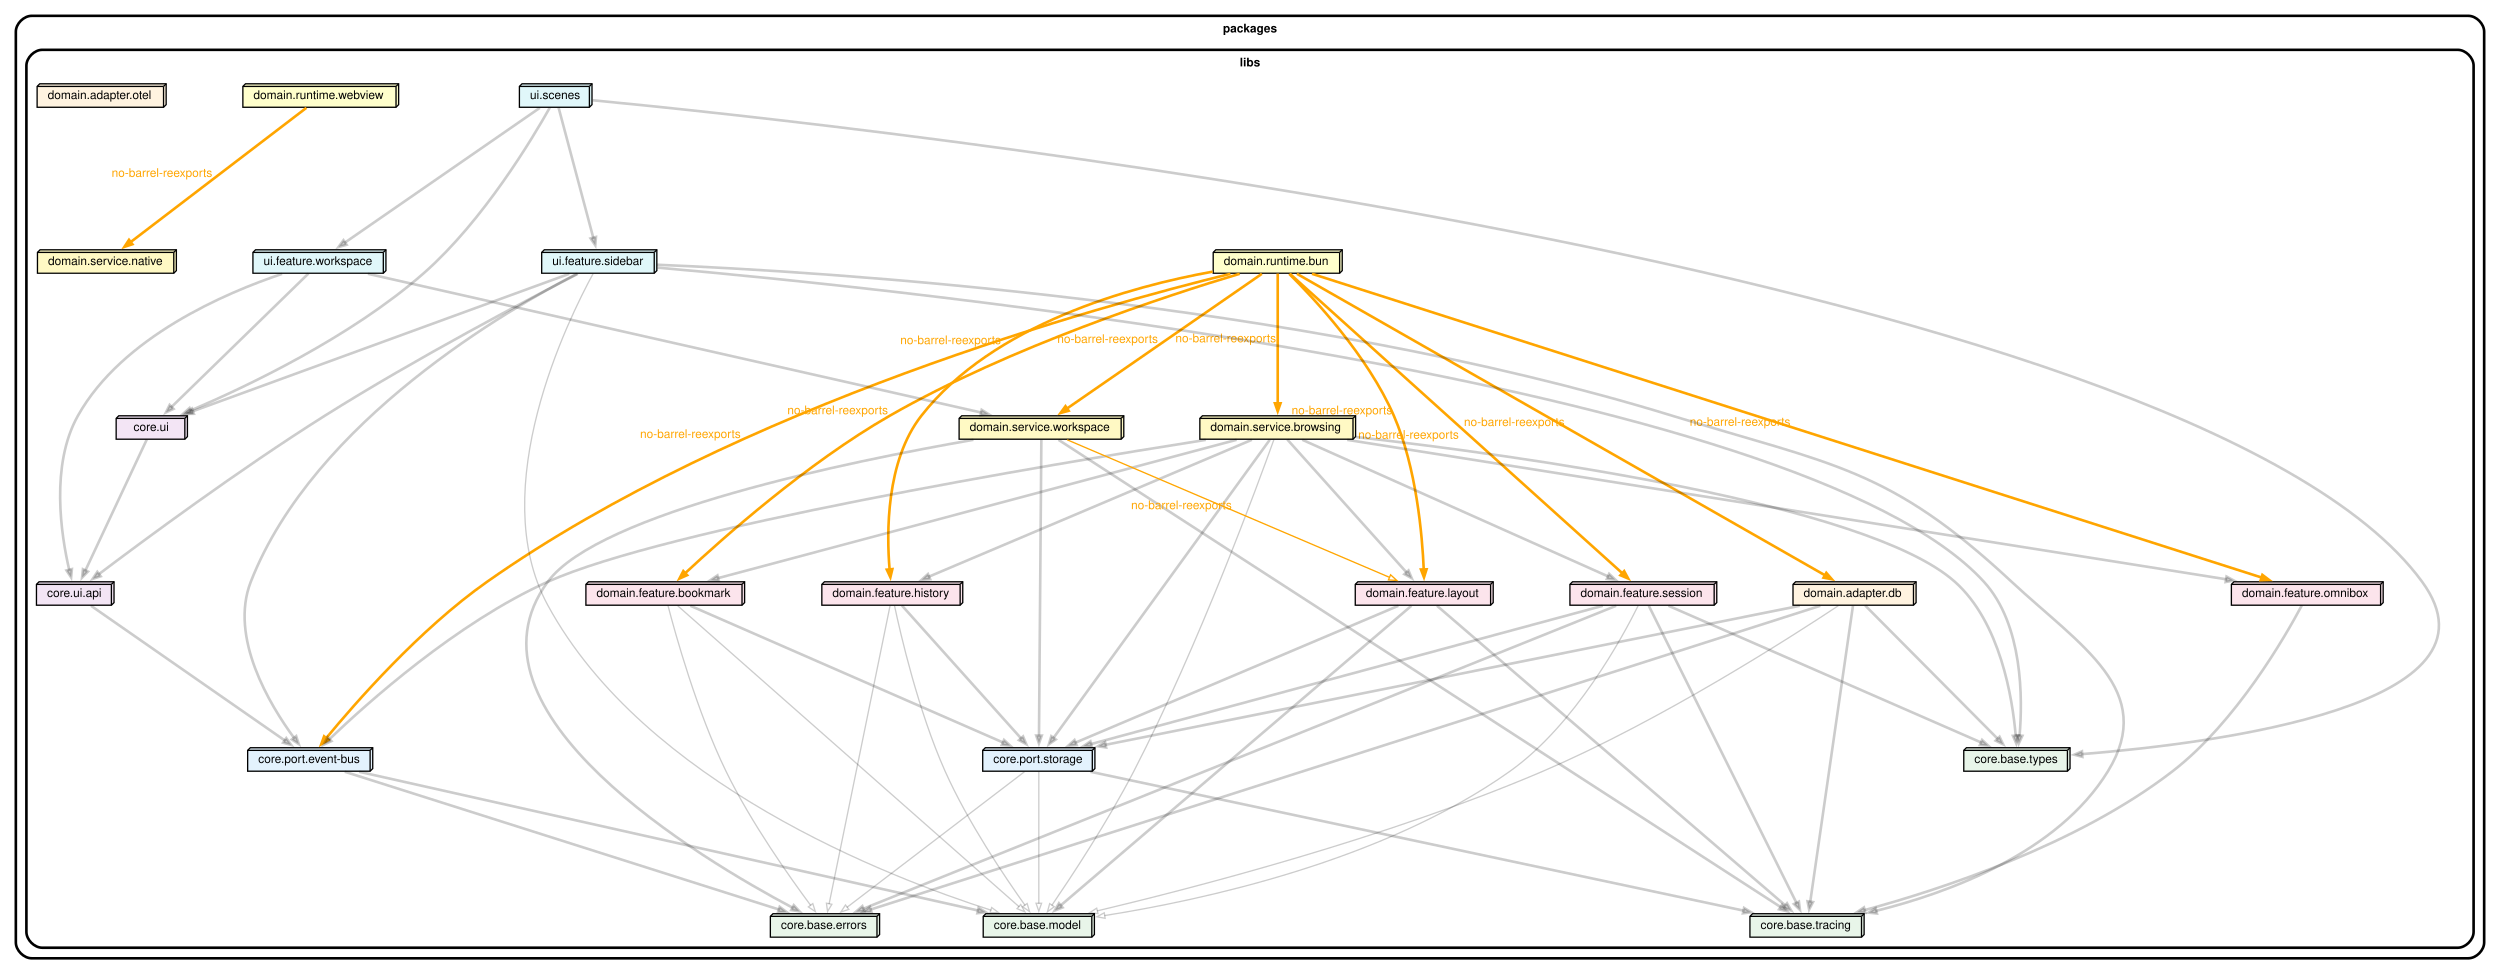
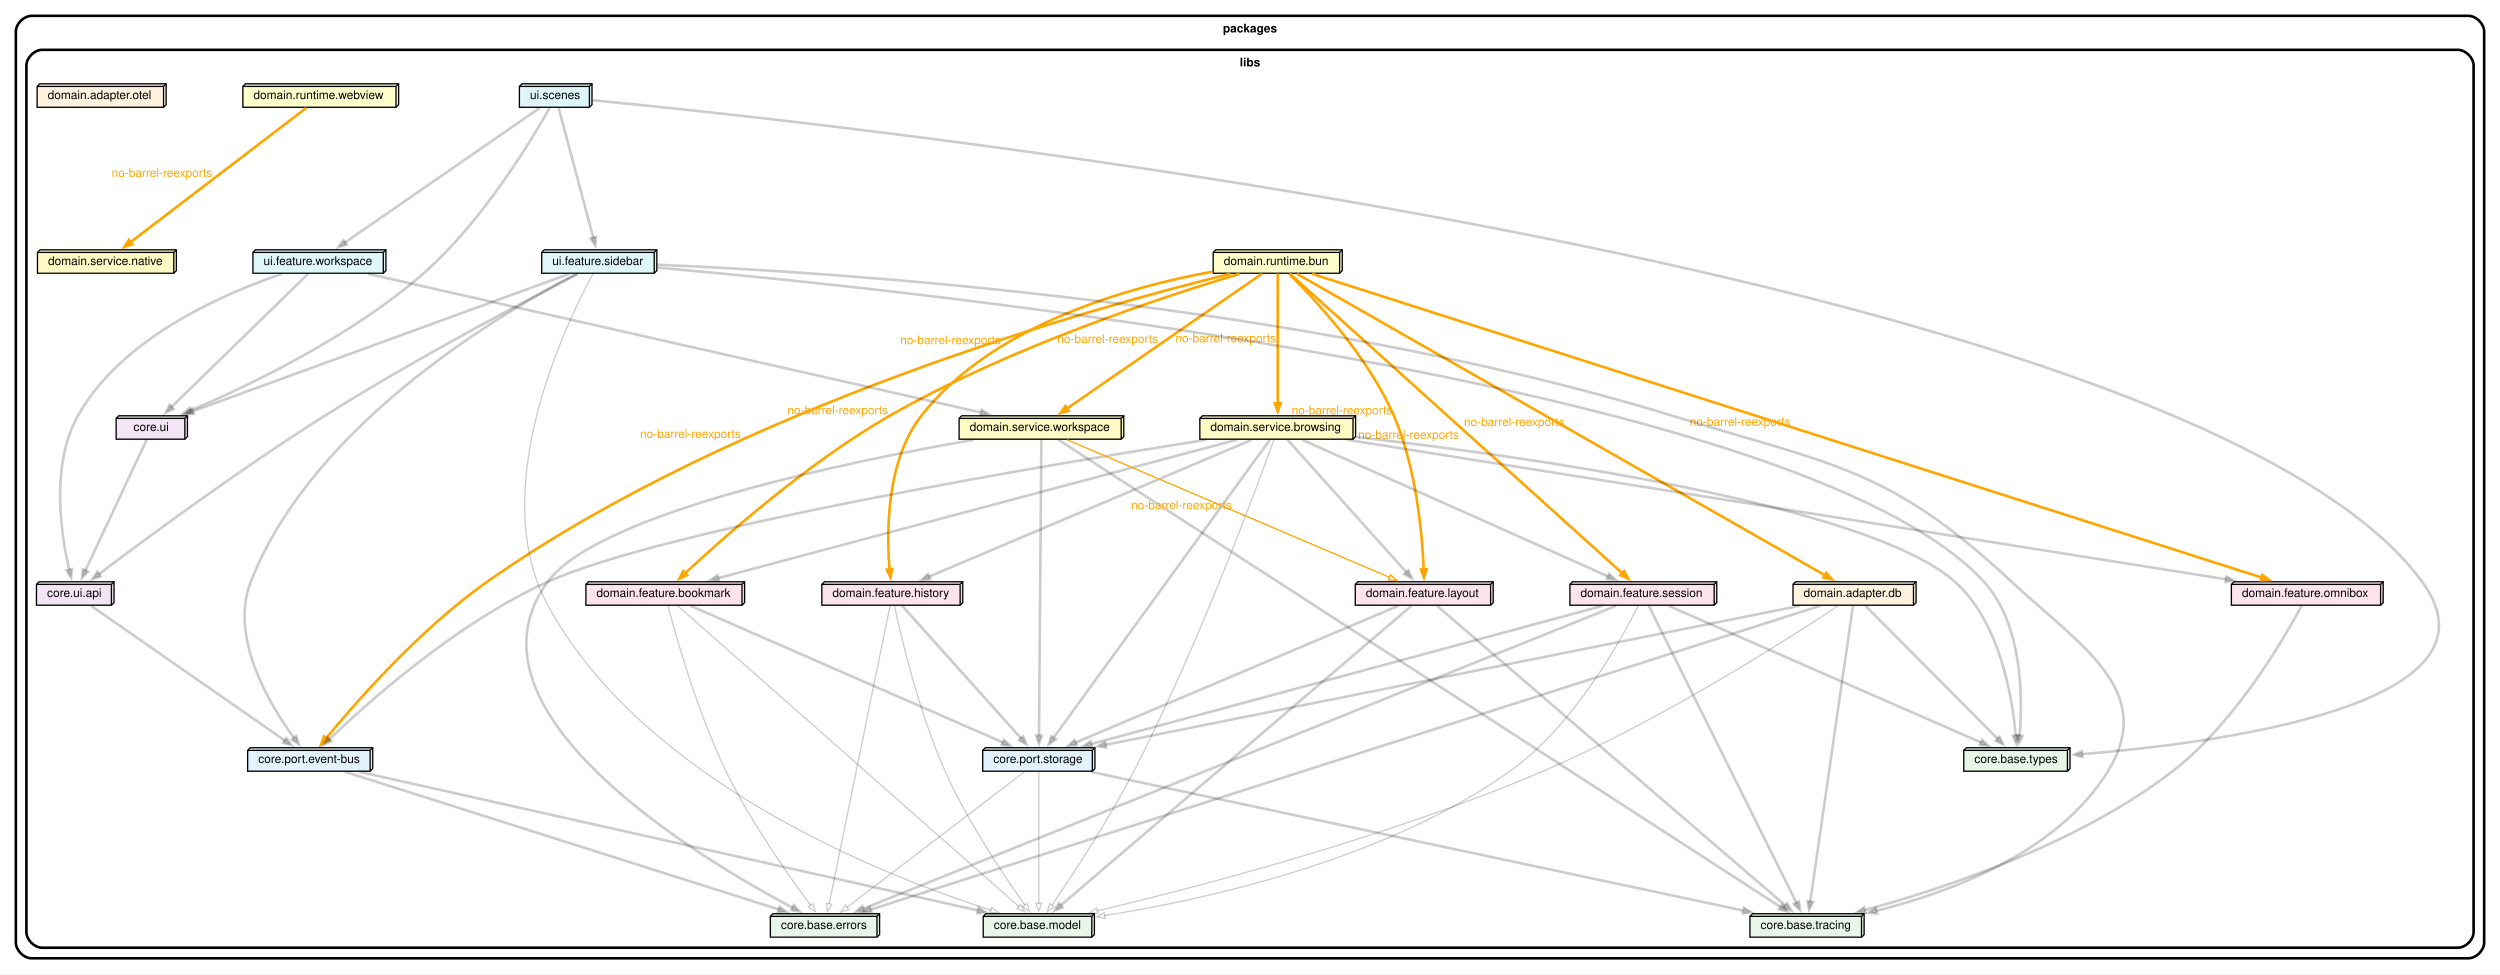
- <svg xmlns="http://www.w3.org/2000/svg" xmlns:xlink="http://www.w3.org/1999/xlink" width="1440pt" height="561pt" viewBox="0.00 0.00 1440.00 561.00">
-   <g id="graph0" class="graph" transform="scale(0.760296 0.760296) rotate(0) translate(4 734)">
+ <svg xmlns="http://www.w3.org/2000/svg" xmlns:xlink="http://www.w3.org/1999/xlink" width="1894pt" height="738pt" viewBox="0.00 0.00 1894.00 738.00">
+   <g id="graph0" class="graph" transform="scale(1 1) rotate(0) translate(4 734)">
    <polygon fill="white" stroke="none" points="-4,4 -4,-734 1890,-734 1890,4 -4,4" />
    <g id="clust1" class="cluster">
      <path fill="#ffffff" stroke="black" stroke-width="2" d="M20,-8C20,-8 1866,-8 1866,-8 1872,-8 1878,-14 1878,-20 1878,-20 1878,-710 1878,-710 1878,-716 1872,-722 1866,-722 1866,-722 20,-722 20,-722 14,-722 8,-716 8,-710 8,-710 8,-20 8,-20 8,-14 14,-8 20,-8" />
      <text xml:space="preserve" text-anchor="middle" x="943" y="-709.45" font-family="Helvetica,sans-Serif" font-weight="bold" font-size="9.00">packages</text>
    </g>
    <g id="clust2" class="cluster">
      <path fill="#ffffff" stroke="black" stroke-width="2" d="M28,-16C28,-16 1858,-16 1858,-16 1864,-16 1870,-22 1870,-28 1870,-28 1870,-684.25 1870,-684.25 1870,-690.25 1864,-696.25 1858,-696.25 1858,-696.25 28,-696.25 28,-696.25 22,-696.25 16,-690.25 16,-684.25 16,-684.25 16,-28 16,-28 16,-22 22,-16 28,-16" />
      <text xml:space="preserve" text-anchor="middle" x="943" y="-683.7" font-family="Helvetica,sans-Serif" font-weight="bold" font-size="9.00">libs</text>
    </g>
    <g id="node1" class="node">
      <g id="a_node1">
        <a xlink:href="packages/libs/core.base.errors" xlink:title="core.base.errors">
          <polygon fill="#e8f5e9" stroke="black" points="662.38,-41.75 581.6,-41.75 579.62,-39.78 579.62,-24 660.4,-24 662.38,-25.97 662.38,-41.75" />
          <polyline fill="none" stroke="black" points="660.4,-39.78 579.62,-39.78" />
          <polyline fill="none" stroke="black" points="660.4,-39.78 660.4,-24" />
          <polyline fill="none" stroke="black" points="660.4,-39.78 662.38,-41.75" />
          <text xml:space="preserve" text-anchor="start" x="587.62" y="-30.25" font-family="Helvetica,sans-Serif" font-size="9.00">core.base.errors</text>
        </a>
      </g>
    </g>
    <g id="node2" class="node">
      <g id="a_node2">
        <a xlink:href="packages/libs/core.base.model" xlink:title="core.base.model">
          <polygon fill="#e8f5e9" stroke="black" points="825.12,-41.75 742.85,-41.75 740.88,-39.78 740.88,-24 823.15,-24 825.12,-25.97 825.12,-41.75" />
          <polyline fill="none" stroke="black" points="823.15,-39.78 740.88,-39.78" />
          <polyline fill="none" stroke="black" points="823.15,-39.78 823.15,-24" />
          <polyline fill="none" stroke="black" points="823.15,-39.78 825.12,-41.75" />
          <text xml:space="preserve" text-anchor="start" x="748.88" y="-30.25" font-family="Helvetica,sans-Serif" font-size="9.00">core.base.model</text>
        </a>
      </g>
    </g>
    <g id="node3" class="node">
      <g id="a_node3">
        <a xlink:href="packages/libs/core.base.tracing" xlink:title="core.base.tracing">
          <polygon fill="#e8f5e9" stroke="black" points="1408.25,-41.75 1323.72,-41.75 1321.75,-39.78 1321.75,-24 1406.28,-24 1408.25,-25.97 1408.25,-41.75" />
          <polyline fill="none" stroke="black" points="1406.28,-39.78 1321.75,-39.78" />
          <polyline fill="none" stroke="black" points="1406.28,-39.78 1406.28,-24" />
          <polyline fill="none" stroke="black" points="1406.28,-39.78 1408.25,-41.75" />
          <text xml:space="preserve" text-anchor="start" x="1329.75" y="-30.25" font-family="Helvetica,sans-Serif" font-size="9.00">core.base.tracing</text>
        </a>
      </g>
    </g>
    <g id="node4" class="node">
      <g id="a_node4">
        <a xlink:href="packages/libs/core.base.types" xlink:title="core.base.types">
          <polygon fill="#e8f5e9" stroke="black" points="1564.25,-167.5 1485.72,-167.5 1483.75,-165.53 1483.75,-149.75 1562.28,-149.75 1564.25,-151.72 1564.25,-167.5" />
          <polyline fill="none" stroke="black" points="1562.28,-165.53 1483.75,-165.53" />
          <polyline fill="none" stroke="black" points="1562.28,-165.53 1562.28,-149.75" />
          <polyline fill="none" stroke="black" points="1562.28,-165.53 1564.25,-167.5" />
          <text xml:space="preserve" text-anchor="start" x="1491.75" y="-156" font-family="Helvetica,sans-Serif" font-size="9.00">core.base.types</text>
        </a>
      </g>
    </g>
    <g id="node5" class="node">
      <g id="a_node5">
        <a xlink:href="packages/libs/core.port.event-bus" xlink:title="core.port.event-bus">
          <polygon fill="#e3f2fd" stroke="black" points="278.38,-167.5 185.6,-167.5 183.62,-165.53 183.62,-149.75 276.4,-149.75 278.38,-151.72 278.38,-167.5" />
          <polyline fill="none" stroke="black" points="276.4,-165.53 183.62,-165.53" />
          <polyline fill="none" stroke="black" points="276.4,-165.53 276.4,-149.75" />
          <polyline fill="none" stroke="black" points="276.4,-165.53 278.38,-167.5" />
          <text xml:space="preserve" text-anchor="start" x="191.62" y="-156" font-family="Helvetica,sans-Serif" font-size="9.00">core.port.event-bus</text>
        </a>
      </g>
    </g>
    <g id="edge2" class="edge">
      <path fill="none" stroke="#000000" stroke-width="2" stroke-opacity="0.2" d="M257.19,-149.31C325.52,-127.63 509.21,-69.35 586.24,-44.9" />
      <polygon fill="#000000" fill-opacity="0.2" stroke="#000000" stroke-width="2" stroke-opacity="0.2" points="586.69,-46.96 591.78,-43.15 585.42,-42.96 586.69,-46.96" />
    </g>
    <g id="edge1" class="edge">
      <path fill="none" stroke="#000000" stroke-width="2" stroke-opacity="0.2" d="M268.08,-149.31C365.77,-127.41 630.06,-68.16 737.08,-44.17" />
      <polygon fill="#000000" fill-opacity="0.2" stroke="#000000" stroke-width="2" stroke-opacity="0.2" points="737.37,-46.26 742.77,-42.89 736.46,-42.16 737.37,-46.26" />
    </g>
    <g id="node6" class="node">
      <g id="a_node6">
        <a xlink:href="packages/libs/core.port.storage" xlink:title="core.port.storage">
          <polygon fill="#e3f2fd" stroke="black" points="825.5,-167.5 742.47,-167.5 740.5,-165.53 740.5,-149.75 823.53,-149.75 825.5,-151.72 825.5,-167.5" />
          <polyline fill="none" stroke="black" points="823.53,-165.53 740.5,-165.53" />
          <polyline fill="none" stroke="black" points="823.53,-165.53 823.53,-149.75" />
          <polyline fill="none" stroke="black" points="823.53,-165.53 825.5,-167.5" />
          <text xml:space="preserve" text-anchor="start" x="748.5" y="-156" font-family="Helvetica,sans-Serif" font-size="9.00">core.port.storage</text>
        </a>
      </g>
    </g>
    <g id="edge4" class="edge">
      <path fill="none" stroke="#000000" stroke-opacity="0.2" d="M772.12,-149.31C744.34,-128.09 670.64,-71.8 637.52,-46.5" />
      <polygon fill="none" stroke="#000000" stroke-opacity="0.2" points="639.08,-45.04 633.04,-43.07 636.53,-48.38 639.08,-45.04" />
    </g>
    <g id="edge5" class="edge">
      <path fill="none" stroke="#000000" stroke-opacity="0.2" d="M783,-149.51C783,-129.23 783,-76.12 783,-49.52" />
      <polygon fill="none" stroke="#000000" stroke-opacity="0.2" points="785.1,-49.7 783,-43.7 780.9,-49.7 785.1,-49.7" />
    </g>
    <g id="edge3" class="edge">
      <path fill="none" stroke="#000000" stroke-width="2" stroke-opacity="0.2" d="M822.09,-149.31C925.2,-127.39 1204.31,-68.04 1316.92,-44.1" />
      <polygon fill="#000000" fill-opacity="0.2" stroke="#000000" stroke-width="2" stroke-opacity="0.2" points="1317.3,-46.16 1322.74,-42.86 1316.43,-42.06 1317.3,-46.16" />
    </g>
    <g id="node7" class="node">
      <g id="a_node7">
        <a xlink:href="packages/libs/core.ui" xlink:title="core.ui">
          <polygon fill="#f3e5f5" stroke="black" points="138,-419 85.97,-419 84,-417.03 84,-401.25 136.03,-401.25 138,-403.22 138,-419" />
          <polyline fill="none" stroke="black" points="136.03,-417.03 84,-417.03" />
          <polyline fill="none" stroke="black" points="136.03,-417.03 136.03,-401.25" />
          <polyline fill="none" stroke="black" points="136.03,-417.03 138,-419" />
          <text xml:space="preserve" text-anchor="start" x="97.12" y="-407.5" font-family="Helvetica,sans-Serif" font-size="9.00">core.ui</text>
        </a>
      </g>
    </g>
    <g id="node8" class="node">
      <g id="a_node8">
        <a xlink:href="packages/libs/core.ui.api" xlink:title="core.ui.api">
          <polygon fill="#f3e5f5" stroke="black" points="82.38,-293.25 25.6,-293.25 23.62,-291.28 23.62,-275.5 80.4,-275.5 82.38,-277.47 82.38,-293.25" />
          <polyline fill="none" stroke="black" points="80.4,-291.28 23.62,-291.28" />
          <polyline fill="none" stroke="black" points="80.4,-291.28 80.4,-275.5" />
          <polyline fill="none" stroke="black" points="80.4,-291.28 82.38,-293.25" />
          <text xml:space="preserve" text-anchor="start" x="31.62" y="-281.75" font-family="Helvetica,sans-Serif" font-size="9.00">core.ui.api</text>
        </a>
      </g>
    </g>
    <g id="edge6" class="edge">
      <path fill="none" stroke="#000000" stroke-width="2" stroke-opacity="0.2" d="M107.19,-401.01C97.78,-380.91 73.23,-328.54 60.66,-301.72" />
      <polygon fill="#000000" fill-opacity="0.2" stroke="#000000" stroke-width="2" stroke-opacity="0.2" points="62.63,-300.97 58.18,-296.43 58.83,-302.75 62.63,-300.97" />
    </g>
    <g id="edge7" class="edge">
      <path fill="none" stroke="#000000" stroke-width="2" stroke-opacity="0.2" d="M64.96,-275.06C95.23,-254.02 175.12,-198.48 211.93,-172.88" />
      <polygon fill="#000000" fill-opacity="0.2" stroke="#000000" stroke-width="2" stroke-opacity="0.2" points="212.88,-174.78 216.61,-169.63 210.49,-171.33 212.88,-174.78" />
    </g>
    <g id="node9" class="node">
      <g id="a_node9">
        <a xlink:href="packages/libs/domain.adapter.db" xlink:title="domain.adapter.db">
          <polygon fill="#fff3e0" stroke="black" points="1447.62,-293.25 1356.35,-293.25 1354.38,-291.28 1354.38,-275.5 1445.65,-275.5 1447.62,-277.47 1447.62,-293.25" />
          <polyline fill="none" stroke="black" points="1445.65,-291.28 1354.38,-291.28" />
          <polyline fill="none" stroke="black" points="1445.65,-291.28 1445.65,-275.5" />
          <polyline fill="none" stroke="black" points="1445.65,-291.28 1447.62,-293.25" />
          <text xml:space="preserve" text-anchor="start" x="1362.38" y="-281.75" font-family="Helvetica,sans-Serif" font-size="9.00">domain.adapter.db</text>
        </a>
      </g>
    </g>
    <g id="edge9" class="edge">
      <path fill="none" stroke="#000000" stroke-width="2" stroke-opacity="0.2" d="M1375.05,-275.07C1259.03,-237.96 787.78,-87.22 655.61,-44.95" />
      <polygon fill="#000000" fill-opacity="0.2" stroke="#000000" stroke-width="2" stroke-opacity="0.2" points="656.29,-42.96 649.93,-43.13 655.01,-46.96 656.29,-42.96" />
    </g>
    <g id="edge10" class="edge">
      <path fill="none" stroke="#000000" stroke-opacity="0.2" d="M1388.71,-275.11C1354.55,-252.43 1255.02,-188.33 1165,-149.75 1046.91,-99.14 899.53,-61.07 827.21,-43.91" />
      <polygon fill="none" stroke="#000000" stroke-opacity="0.2" points="827.82,-41.9 821.5,-42.56 826.86,-45.98 827.82,-41.9" />
    </g>
    <g id="edge11" class="edge">
      <path fill="none" stroke="#000000" stroke-width="2" stroke-opacity="0.2" d="M1399.8,-275.07C1394.67,-239.48 1374.45,-99.34 1367.42,-50.65" />
      <polygon fill="#000000" fill-opacity="0.2" stroke="#000000" stroke-width="2" stroke-opacity="0.2" points="1369.53,-50.59 1366.6,-44.95 1365.38,-51.19 1369.53,-50.59" />
    </g>
    <g id="edge12" class="edge">
      <path fill="none" stroke="#000000" stroke-width="2" stroke-opacity="0.2" d="M1409.07,-275.26C1429.48,-254.72 1483.38,-200.49 1509.46,-174.26" />
      <polygon fill="#000000" fill-opacity="0.2" stroke="#000000" stroke-width="2" stroke-opacity="0.2" points="1510.86,-175.82 1513.6,-170.08 1507.89,-172.86 1510.86,-175.82" />
    </g>
    <g id="edge8" class="edge">
      <path fill="none" stroke="#000000" stroke-width="2" stroke-opacity="0.2" d="M1359.49,-275.06C1249.79,-253.1 952.44,-193.55 833.34,-169.7" />
      <polygon fill="#000000" fill-opacity="0.2" stroke="#000000" stroke-width="2" stroke-opacity="0.2" points="834,-167.7 827.7,-168.58 833.17,-171.81 834,-167.7" />
    </g>
    <g id="node10" class="node">
      <g id="a_node10">
        <a xlink:href="packages/libs/domain.adapter.otel" xlink:title="domain.adapter.otel">
          <polygon fill="#fff3e0" stroke="black" points="121.88,-670.5 26.1,-670.5 24.12,-668.53 24.12,-652.75 119.9,-652.75 121.88,-654.72 121.88,-670.5" />
          <polyline fill="none" stroke="black" points="119.9,-668.53 24.12,-668.53" />
          <polyline fill="none" stroke="black" points="119.9,-668.53 119.9,-652.75" />
          <polyline fill="none" stroke="black" points="119.9,-668.53 121.88,-670.5" />
          <text xml:space="preserve" text-anchor="start" x="32.12" y="-659" font-family="Helvetica,sans-Serif" font-size="9.00">domain.adapter.otel</text>
        </a>
      </g>
    </g>
    <g id="node11" class="node">
      <g id="a_node11">
        <a xlink:href="packages/libs/domain.feature.bookmark" xlink:title="domain.feature.bookmark">
          <polygon fill="#fce4ec" stroke="black" points="560.12,-293.25 441.85,-293.25 439.88,-291.28 439.88,-275.5 558.15,-275.5 560.12,-277.47 560.12,-293.25" />
          <polyline fill="none" stroke="black" points="558.15,-291.28 439.88,-291.28" />
          <polyline fill="none" stroke="black" points="558.15,-291.28 558.15,-275.5" />
          <polyline fill="none" stroke="black" points="558.15,-291.28 560.12,-293.25" />
          <text xml:space="preserve" text-anchor="start" x="447.88" y="-281.75" font-family="Helvetica,sans-Serif" font-size="9.00">domain.feature.bookmark</text>
        </a>
      </g>
    </g>
    <g id="edge15" class="edge">
      <path fill="none" stroke="#000000" stroke-opacity="0.2" d="M502.05,-275.27C507.57,-254.03 523.88,-195.19 546,-149.75 564.91,-110.89 594.4,-69.28 610.18,-48.07" />
      <polygon fill="none" stroke="#000000" stroke-opacity="0.2" points="611.77,-49.44 613.7,-43.38 608.41,-46.92 611.77,-49.44" />
    </g>
    <g id="edge13" class="edge">
      <path fill="none" stroke="#000000" stroke-opacity="0.2" d="M509.42,-275.07C550.88,-238.52 717.39,-91.72 768.2,-46.92" />
      <polygon fill="none" stroke="#000000" stroke-opacity="0.2" points="769.3,-48.75 772.41,-43.21 766.52,-45.6 769.3,-48.75" />
    </g>
    <g id="edge14" class="edge">
      <path fill="none" stroke="#000000" stroke-width="2" stroke-opacity="0.2" d="M519.01,-275.06C568.05,-253.62 698.96,-196.37 755.91,-171.47" />
      <polygon fill="#000000" fill-opacity="0.2" stroke="#000000" stroke-width="2" stroke-opacity="0.2" points="756.65,-173.44 761.3,-169.11 754.96,-169.59 756.65,-173.44" />
    </g>
    <g id="node12" class="node">
      <g id="a_node12">
        <a xlink:href="packages/libs/domain.feature.history" xlink:title="domain.feature.history">
          <polygon fill="#fce4ec" stroke="black" points="725.38,-293.25 620.6,-293.25 618.62,-291.28 618.62,-275.5 723.4,-275.5 725.38,-277.47 725.38,-293.25" />
          <polyline fill="none" stroke="black" points="723.4,-291.28 618.62,-291.28" />
          <polyline fill="none" stroke="black" points="723.4,-291.28 723.4,-275.5" />
          <polyline fill="none" stroke="black" points="723.4,-291.28 725.38,-293.25" />
          <text xml:space="preserve" text-anchor="start" x="626.62" y="-281.75" font-family="Helvetica,sans-Serif" font-size="9.00">domain.feature.history</text>
        </a>
      </g>
    </g>
    <g id="edge18" class="edge">
      <path fill="none" stroke="#000000" stroke-opacity="0.2" d="M670.3,-275.07C662.95,-239.1 633.78,-96.41 624.12,-49.16" />
      <polygon fill="none" stroke="#000000" stroke-opacity="0.2" points="626.21,-48.9 622.95,-43.44 622.1,-49.74 626.21,-48.9" />
    </g>
    <g id="edge16" class="edge">
      <path fill="none" stroke="#000000" stroke-opacity="0.2" d="M673.65,-275.29C678.15,-254.07 691.65,-195.29 712,-149.75 729.36,-110.9 757.5,-69.28 772.61,-48.08" />
      <polygon fill="none" stroke="#000000" stroke-opacity="0.2" points="774.17,-49.5 775.97,-43.4 770.76,-47.05 774.17,-49.5" />
    </g>
    <g id="edge17" class="edge">
      <path fill="none" stroke="#000000" stroke-width="2" stroke-opacity="0.2" d="M679.28,-275.26C697.62,-254.81 745.93,-200.95 769.57,-174.59" />
      <polygon fill="#000000" fill-opacity="0.2" stroke="#000000" stroke-width="2" stroke-opacity="0.2" points="771.08,-176.06 773.52,-170.19 767.95,-173.25 771.08,-176.06" />
    </g>
    <g id="node13" class="node">
      <g id="a_node13">
        <a xlink:href="packages/libs/domain.feature.layout" xlink:title="domain.feature.layout">
          <polygon fill="#fce4ec" stroke="black" points="1127.25,-293.25 1024.72,-293.25 1022.75,-291.28 1022.75,-275.5 1125.28,-275.5 1127.25,-277.47 1127.25,-293.25" />
          <polyline fill="none" stroke="black" points="1125.28,-291.28 1022.75,-291.28" />
          <polyline fill="none" stroke="black" points="1125.28,-291.28 1125.28,-275.5" />
          <polyline fill="none" stroke="black" points="1125.28,-291.28 1127.25,-293.25" />
          <text xml:space="preserve" text-anchor="start" x="1030.75" y="-281.75" font-family="Helvetica,sans-Serif" font-size="9.00">domain.feature.layout</text>
        </a>
      </g>
    </g>
    <g id="edge20" class="edge">
      <path fill="none" stroke="#000000" stroke-width="2" stroke-opacity="0.2" d="M1065.28,-275.07C1022.85,-238.81 853.47,-94.09 799.57,-48.03" />
      <polygon fill="#000000" fill-opacity="0.2" stroke="#000000" stroke-width="2" stroke-opacity="0.2" points="800.98,-46.48 795.05,-44.17 798.25,-49.67 800.98,-46.48" />
    </g>
    <g id="edge21" class="edge">
      <path fill="none" stroke="#000000" stroke-width="2" stroke-opacity="0.2" d="M1084.65,-275.07C1126.79,-238.81 1295.01,-94.09 1348.55,-48.03" />
      <polygon fill="#000000" fill-opacity="0.2" stroke="#000000" stroke-width="2" stroke-opacity="0.2" points="1349.84,-49.69 1353.02,-44.18 1347.1,-46.5 1349.84,-49.69" />
    </g>
    <g id="edge19" class="edge">
      <path fill="none" stroke="#000000" stroke-width="2" stroke-opacity="0.2" d="M1055.39,-275.06C1004.69,-253.58 869.16,-196.14 810.59,-171.32" />
      <polygon fill="#000000" fill-opacity="0.2" stroke="#000000" stroke-width="2" stroke-opacity="0.2" points="811.66,-169.49 805.31,-169.08 810.02,-173.36 811.66,-169.49" />
    </g>
    <g id="node14" class="node">
      <g id="a_node14">
        <a xlink:href="packages/libs/domain.feature.omnibox" xlink:title="domain.feature.omnibox">
          <polygon fill="#fce4ec" stroke="black" points="1801.5,-293.25 1688.47,-293.25 1686.5,-291.28 1686.5,-275.5 1799.53,-275.5 1801.5,-277.47 1801.5,-293.25" />
          <polyline fill="none" stroke="black" points="1799.53,-291.28 1686.5,-291.28" />
          <polyline fill="none" stroke="black" points="1799.53,-291.28 1799.53,-275.5" />
          <polyline fill="none" stroke="black" points="1799.53,-291.28 1801.5,-293.25" />
          <text xml:space="preserve" text-anchor="start" x="1694.5" y="-281.75" font-family="Helvetica,sans-Serif" font-size="9.00">domain.feature.omnibox</text>
        </a>
      </g>
    </g>
    <g id="edge22" class="edge">
      <path fill="none" stroke="#000000" stroke-width="2" stroke-opacity="0.2" d="M1739.83,-275.29C1727.71,-252.5 1690.28,-187.03 1642,-149.75 1569.59,-93.84 1466.29,-60.13 1408.47,-44.46" />
      <polygon fill="#000000" fill-opacity="0.2" stroke="#000000" stroke-width="2" stroke-opacity="0.2" points="1409.2,-42.48 1402.86,-42.97 1408.12,-46.54 1409.2,-42.48" />
    </g>
    <g id="node15" class="node">
      <g id="a_node15">
        <a xlink:href="packages/libs/domain.feature.session" xlink:title="domain.feature.session">
          <polygon fill="#fce4ec" stroke="black" points="1296.62,-293.25 1187.35,-293.25 1185.38,-291.28 1185.38,-275.5 1294.65,-275.5 1296.62,-277.47 1296.62,-293.25" />
          <polyline fill="none" stroke="black" points="1294.65,-291.28 1185.38,-291.28" />
          <polyline fill="none" stroke="black" points="1294.65,-291.28 1294.65,-275.5" />
          <polyline fill="none" stroke="black" points="1294.65,-291.28 1296.62,-293.25" />
          <text xml:space="preserve" text-anchor="start" x="1193.38" y="-281.75" font-family="Helvetica,sans-Serif" font-size="9.00">domain.feature.session</text>
        </a>
      </g>
    </g>
    <g id="edge26" class="edge">
      <path fill="none" stroke="#000000" stroke-width="2" stroke-opacity="0.2" d="M1220.37,-275.07C1128.52,-238.11 756.56,-88.43 649.79,-45.46" />
      <polygon fill="#000000" fill-opacity="0.2" stroke="#000000" stroke-width="2" stroke-opacity="0.2" points="650.86,-43.63 644.51,-43.34 649.3,-47.53 650.86,-43.63" />
    </g>
    <g id="edge23" class="edge">
      <path fill="none" stroke="#000000" stroke-opacity="0.2" d="M1237.04,-275.08C1225.5,-251.76 1189.51,-185 1140,-149.75 1044.16,-81.52 905.93,-51.89 832.78,-40.36" />
      <polygon fill="none" stroke="#000000" stroke-opacity="0.2" points="833.22,-38.3 826.97,-39.46 832.58,-42.45 833.22,-38.3" />
    </g>
    <g id="edge27" class="edge">
      <path fill="none" stroke="#000000" stroke-width="2" stroke-opacity="0.2" d="M1245.13,-275.07C1262.93,-239.25 1333.34,-97.58 1357.11,-49.75" />
      <polygon fill="#000000" fill-opacity="0.2" stroke="#000000" stroke-width="2" stroke-opacity="0.2" points="1358.85,-50.97 1359.64,-44.67 1355.09,-49.1 1358.85,-50.97" />
    </g>
    <g id="edge24" class="edge">
      <path fill="none" stroke="#000000" stroke-width="2" stroke-opacity="0.2" d="M1260.01,-275.06C1309.05,-253.62 1439.96,-196.37 1496.91,-171.47" />
      <polygon fill="#000000" fill-opacity="0.2" stroke="#000000" stroke-width="2" stroke-opacity="0.2" points="1497.65,-173.44 1502.3,-169.11 1495.96,-169.59 1497.65,-173.44" />
    </g>
    <g id="edge25" class="edge">
      <path fill="none" stroke="#000000" stroke-width="2" stroke-opacity="0.2" d="M1210.24,-275.06C1129.59,-253.27 912.1,-194.51 822.45,-170.28" />
      <polygon fill="#000000" fill-opacity="0.2" stroke="#000000" stroke-width="2" stroke-opacity="0.2" points="823.19,-168.31 816.85,-168.77 822.1,-172.36 823.19,-168.31" />
    </g>
    <g id="node16" class="node">
      <g id="a_node16">
        <a xlink:href="packages/libs/domain.runtime.bun" xlink:title="domain.runtime.bun">
          <polygon fill="#ffffcc" stroke="black" points="1012.88,-544.75 917.1,-544.75 915.12,-542.78 915.12,-527 1010.9,-527 1012.88,-528.97 1012.88,-544.75" />
          <polyline fill="none" stroke="black" points="1010.9,-542.78 915.12,-542.78" />
          <polyline fill="none" stroke="black" points="1010.9,-542.78 1010.9,-527" />
          <polyline fill="none" stroke="black" points="1010.9,-542.78 1012.88,-544.75" />
          <text xml:space="preserve" text-anchor="start" x="923.12" y="-533.25" font-family="Helvetica,sans-Serif" font-size="9.00">domain.runtime.bun</text>
        </a>
      </g>
    </g>
    <g id="edge28" class="edge">
      <g id="a_edge28">
        <a xlink:title="no-barrel-reexports">
          <path fill="none" stroke="orange" stroke-width="2" d="M928.14,-526.55C830.66,-502.7 555.34,-427.08 365,-293.25 313.9,-257.32 264.79,-201.06 242.9,-174.48" />
          <polygon fill="orange" stroke="orange" stroke-width="2" points="244.8,-173.48 239.38,-170.16 241.54,-176.14 244.8,-173.48" />
        </a>
      </g>
      <text xml:space="preserve" text-anchor="middle" x="519.03" y="-402.2" font-family="Helvetica,sans-Serif" font-size="9.00" fill="orange">no-barrel-reexports</text>
    </g>
    <g id="edge29" class="edge">
      <g id="a_edge29">
        <a xlink:title="no-barrel-reexports">
          <path fill="none" stroke="orange" stroke-width="2" d="M978.54,-526.57C1042.7,-489.94 1300.73,-342.62 1378.63,-298.15" />
          <polygon fill="orange" stroke="orange" stroke-width="2" points="1379.61,-300.01 1383.78,-295.21 1377.53,-296.36 1379.61,-300.01" />
        </a>
      </g>
      <text xml:space="preserve" text-anchor="middle" x="1143.22" y="-411.27" font-family="Helvetica,sans-Serif" font-size="9.00" fill="orange">no-barrel-reexports</text>
    </g>
    <g id="edge30" class="edge">
      <g id="a_edge30">
        <a xlink:title="no-barrel-reexports">
          <path fill="none" stroke="orange" stroke-width="2" d="M935.19,-526.6C881.06,-510.39 761.37,-471.41 670,-419 607.56,-383.18 543.28,-326.05 514.95,-299.63" />
          <polygon fill="orange" stroke="orange" stroke-width="2" points="516.56,-298.26 510.75,-295.68 513.68,-301.32 516.56,-298.26" />
        </a>
      </g>
      <text xml:space="preserve" text-anchor="middle" x="630.62" y="-420.2" font-family="Helvetica,sans-Serif" font-size="9.00" fill="orange">no-barrel-reexports</text>
    </g>
    <g id="edge31" class="edge">
      <g id="a_edge31">
        <a xlink:title="no-barrel-reexports">
          <path fill="none" stroke="orange" stroke-width="2" d="M914.68,-528.19C852.88,-517.05 748.48,-488.58 694,-419 667.15,-384.71 667.64,-330.07 669.96,-302.49" />
          <polygon fill="orange" stroke="orange" stroke-width="2" points="672.04,-302.84 670.55,-296.66 667.86,-302.42 672.04,-302.84" />
        </a>
      </g>
      <text xml:space="preserve" text-anchor="middle" x="716.16" y="-473.3" font-family="Helvetica,sans-Serif" font-size="9.00" fill="orange">no-barrel-reexports</text>
    </g>
    <g id="edge32" class="edge">
      <g id="a_edge32">
        <a xlink:title="no-barrel-reexports">
          <path fill="none" stroke="orange" stroke-width="2" d="M972.71,-526.52C990.75,-508.66 1032.16,-464.64 1052,-419 1069.14,-379.56 1073.53,-328.37 1074.64,-302.28" />
          <polygon fill="orange" stroke="orange" stroke-width="2" points="1076.73,-302.68 1074.82,-296.61 1072.53,-302.54 1076.73,-302.68" />
        </a>
      </g>
      <text xml:space="preserve" text-anchor="middle" x="1012.65" y="-420.14" font-family="Helvetica,sans-Serif" font-size="9.00" fill="orange">no-barrel-reexports</text>
    </g>
    <g id="edge33" class="edge">
      <g id="a_edge33">
        <a xlink:title="no-barrel-reexports">
          <path fill="none" stroke="orange" stroke-width="2" d="M989.95,-526.57C1105.97,-489.46 1577.22,-338.72 1709.39,-296.45" />
          <polygon fill="orange" stroke="orange" stroke-width="2" points="1709.99,-298.46 1715.07,-294.63 1708.71,-294.46 1709.99,-298.46" />
        </a>
      </g>
      <text xml:space="preserve" text-anchor="middle" x="1314.27" y="-411.44" font-family="Helvetica,sans-Serif" font-size="9.00" fill="orange">no-barrel-reexports</text>
    </g>
    <g id="edge34" class="edge">
      <g id="a_edge34">
        <a xlink:title="no-barrel-reexports">
          <path fill="none" stroke="orange" stroke-width="2" d="M973.22,-526.57C1013.47,-490.31 1174.15,-345.59 1225.28,-299.53" />
          <polygon fill="orange" stroke="orange" stroke-width="2" points="1226.45,-301.31 1229.5,-295.73 1223.64,-298.19 1226.45,-301.31" />
        </a>
      </g>
      <text xml:space="preserve" text-anchor="middle" x="1063.06" y="-401.64" font-family="Helvetica,sans-Serif" font-size="9.00" fill="orange">no-barrel-reexports</text>
    </g>
    <g id="node17" class="node">
      <g id="a_node17">
        <a xlink:href="packages/libs/domain.service.browsing" xlink:title="domain.service.browsing">
          <polygon fill="#fff9c4" stroke="black" points="1023,-419 906.97,-419 905,-417.03 905,-401.25 1021.03,-401.25 1023,-403.22 1023,-419" />
          <polyline fill="none" stroke="black" points="1021.03,-417.03 905,-417.03" />
          <polyline fill="none" stroke="black" points="1021.03,-417.03 1021.03,-401.25" />
          <polyline fill="none" stroke="black" points="1021.03,-417.03 1023,-419" />
          <text xml:space="preserve" text-anchor="start" x="913" y="-407.5" font-family="Helvetica,sans-Serif" font-size="9.00">domain.service.browsing</text>
        </a>
      </g>
    </g>
    <g id="edge35" class="edge">
      <g id="a_edge35">
        <a xlink:title="no-barrel-reexports">
          <path fill="none" stroke="orange" stroke-width="2" d="M964,-526.76C964,-506.83 964,-455.19 964,-428.17" />
          <polygon fill="orange" stroke="orange" stroke-width="2" points="966.1,-428.46 964,-422.46 961.9,-428.46 966.1,-428.46" />
        </a>
      </g>
      <text xml:space="preserve" text-anchor="middle" x="924.62" y="-474.7" font-family="Helvetica,sans-Serif" font-size="9.00" fill="orange">no-barrel-reexports</text>
    </g>
    <g id="node18" class="node">
      <g id="a_node18">
        <a xlink:href="packages/libs/domain.service.workspace" xlink:title="domain.service.workspace">
          <polygon fill="#fff9c4" stroke="black" points="847.38,-419 724.6,-419 722.62,-417.03 722.62,-401.25 845.4,-401.25 847.38,-403.22 847.38,-419" />
          <polyline fill="none" stroke="black" points="845.4,-417.03 722.62,-417.03" />
          <polyline fill="none" stroke="black" points="845.4,-417.03 845.4,-401.25" />
          <polyline fill="none" stroke="black" points="845.4,-417.03 847.38,-419" />
          <text xml:space="preserve" text-anchor="start" x="730.62" y="-407.5" font-family="Helvetica,sans-Serif" font-size="9.00">domain.service.workspace</text>
        </a>
      </g>
    </g>
    <g id="edge36" class="edge">
      <g id="a_edge36">
        <a xlink:title="no-barrel-reexports">
          <path fill="none" stroke="orange" stroke-width="2" d="M951.98,-526.56C921.53,-505.52 841.2,-449.98 804.18,-424.38" />
          <polygon fill="orange" stroke="orange" stroke-width="2" points="805.59,-422.81 799.46,-421.12 803.2,-426.26 805.59,-422.81" />
        </a>
      </g>
      <text xml:space="preserve" text-anchor="middle" x="835.15" y="-474.21" font-family="Helvetica,sans-Serif" font-size="9.00" fill="orange">no-barrel-reexports</text>
    </g>
    <g id="edge44" class="edge">
      <path fill="none" stroke="#000000" stroke-opacity="0.2" d="M961.07,-400.84C949.37,-368.16 904.33,-245.22 855,-149.75 835.29,-111.61 807.4,-69.39 792.79,-47.99" />
      <polygon fill="none" stroke="#000000" stroke-opacity="0.2" points="794.69,-47.05 789.56,-43.29 791.23,-49.42 794.69,-47.05" />
    </g>
    <g id="edge45" class="edge">
      <path fill="none" stroke="#000000" stroke-width="2" stroke-opacity="0.2" d="M1023.4,-402.92C1143.61,-389.25 1409.99,-352.9 1477,-293.25 1511.51,-262.53 1520.68,-204.95 1523.12,-176.46" />
      <polygon fill="#000000" fill-opacity="0.2" stroke="#000000" stroke-width="2" stroke-opacity="0.2" points="1525.2,-176.84 1523.52,-170.71 1521.01,-176.55 1525.2,-176.84" />
    </g>
    <g id="edge38" class="edge">
      <path fill="none" stroke="#000000" stroke-width="2" stroke-opacity="0.2" d="M909.49,-400.76C788.38,-381.69 500.58,-333.53 411,-293.25 341.99,-262.22 273.98,-201.25 245.26,-173.72" />
      <polygon fill="#000000" fill-opacity="0.2" stroke="#000000" stroke-width="2" stroke-opacity="0.2" points="247.07,-172.55 241.3,-169.88 244.15,-175.56 247.07,-172.55" />
    </g>
    <g id="edge46" class="edge">
      <path fill="none" stroke="#000000" stroke-width="2" stroke-opacity="0.2" d="M957.98,-400.82C931.88,-364.85 828.36,-222.16 794.09,-174.91" />
      <polygon fill="#000000" fill-opacity="0.2" stroke="#000000" stroke-width="2" stroke-opacity="0.2" points="795.86,-173.78 790.64,-170.16 792.46,-176.25 795.86,-173.78" />
    </g>
    <g id="edge39" class="edge">
      <path fill="none" stroke="#000000" stroke-width="2" stroke-opacity="0.2" d="M932.84,-400.81C851.13,-379.02 630.79,-320.26 539.97,-296.03" />
      <polygon fill="#000000" fill-opacity="0.2" stroke="#000000" stroke-width="2" stroke-opacity="0.2" points="540.6,-294.03 534.26,-294.51 539.52,-298.09 540.6,-294.03" />
    </g>
    <g id="edge40" class="edge">
      <path fill="none" stroke="#000000" stroke-width="2" stroke-opacity="0.2" d="M944.39,-400.81C893.69,-379.33 758.16,-321.89 699.59,-297.07" />
      <polygon fill="#000000" fill-opacity="0.2" stroke="#000000" stroke-width="2" stroke-opacity="0.2" points="700.66,-295.24 694.31,-294.83 699.02,-299.11 700.66,-295.24" />
    </g>
    <g id="edge41" class="edge">
      <path fill="none" stroke="#000000" stroke-width="2" stroke-opacity="0.2" d="M971.28,-401.01C989.62,-380.56 1037.93,-326.7 1061.57,-300.34" />
      <polygon fill="#000000" fill-opacity="0.2" stroke="#000000" stroke-width="2" stroke-opacity="0.2" points="1063.08,-301.81 1065.52,-295.94 1059.95,-299 1063.08,-301.81" />
    </g>
    <g id="edge42" class="edge">
      <path fill="none" stroke="#000000" stroke-width="2" stroke-opacity="0.2" d="M1016.69,-400.76C1156.11,-378.65 1534.12,-318.67 1682.78,-295.09" />
      <polygon fill="#000000" fill-opacity="0.2" stroke="#000000" stroke-width="2" stroke-opacity="0.2" points="1682.8,-297.21 1688.39,-294.2 1682.14,-293.06 1682.8,-297.21" />
    </g>
    <g id="edge43" class="edge">
      <path fill="none" stroke="#000000" stroke-width="2" stroke-opacity="0.2" d="M982.6,-400.81C1030.6,-379.37 1158.74,-322.12 1214.48,-297.22" />
      <polygon fill="#000000" fill-opacity="0.2" stroke="#000000" stroke-width="2" stroke-opacity="0.2" points="1215.09,-299.25 1219.71,-294.89 1213.38,-295.42 1215.09,-299.25" />
    </g>
    <g id="edge48" class="edge">
      <path fill="none" stroke="#000000" stroke-width="2" stroke-opacity="0.2" d="M733.46,-400.81C640.24,-384.59 449.67,-345.71 411,-293.25 338.66,-195.1 527.16,-83.04 596.54,-46.27" />
      <polygon fill="#000000" fill-opacity="0.2" stroke="#000000" stroke-width="2" stroke-opacity="0.2" points="597.37,-48.21 601.71,-43.57 595.42,-44.49 597.37,-48.21" />
    </g>
    <g id="edge49" class="edge">
      <path fill="none" stroke="#000000" stroke-width="2" stroke-opacity="0.2" d="M797.93,-400.76C873.05,-352.16 1253.24,-106.18 1345.03,-46.79" />
      <polygon fill="#000000" fill-opacity="0.2" stroke="#000000" stroke-width="2" stroke-opacity="0.2" points="1346.1,-48.6 1350,-43.58 1343.82,-45.08 1346.1,-48.6" />
    </g>
    <g id="edge50" class="edge">
      <path fill="none" stroke="#000000" stroke-width="2" stroke-opacity="0.2" d="M784.93,-400.82C784.65,-365.3 783.53,-225.68 783.14,-176.71" />
      <polygon fill="#000000" fill-opacity="0.2" stroke="#000000" stroke-width="2" stroke-opacity="0.2" points="785.24,-176.72 783.09,-170.73 781.04,-176.75 785.24,-176.72" />
    </g>
    <g id="edge47" class="edge">
      <g id="a_edge47">
        <a xlink:title="no-barrel-reexports">
          <path fill="none" stroke="orange" d="M804.48,-400.81C855.24,-379.15 991.65,-320.94 1049.01,-296.46" />
          <polygon fill="none" stroke="orange" points="1049.52,-298.53 1054.21,-294.24 1047.87,-294.67 1049.52,-298.53" />
        </a>
      </g>
      <text xml:space="preserve" text-anchor="middle" x="891.04" y="-348.27" font-family="Helvetica,sans-Serif" font-size="9.00" fill="orange">no-barrel-reexports</text>
    </g>
    <g id="node19" class="node">
      <g id="a_node19">
        <a xlink:href="packages/libs/domain.runtime.webview" xlink:title="domain.runtime.webview">
          <polygon fill="#ffffcc" stroke="black" points="298,-670.5 181.97,-670.5 180,-668.53 180,-652.75 296.03,-652.75 298,-654.72 298,-670.5" />
          <polyline fill="none" stroke="black" points="296.03,-668.53 180,-668.53" />
          <polyline fill="none" stroke="black" points="296.03,-668.53 296.03,-652.75" />
          <polyline fill="none" stroke="black" points="296.03,-668.53 298,-670.5" />
          <text xml:space="preserve" text-anchor="start" x="188" y="-659" font-family="Helvetica,sans-Serif" font-size="9.00">domain.runtime.webview</text>
        </a>
      </g>
    </g>
    <g id="node20" class="node">
      <g id="a_node20">
        <a xlink:href="packages/libs/domain.service.native" xlink:title="domain.service.native">
          <polygon fill="#fff9c4" stroke="black" points="129.62,-544.75 26.35,-544.75 24.38,-542.78 24.38,-527 127.65,-527 129.62,-528.97 129.62,-544.75" />
          <polyline fill="none" stroke="black" points="127.65,-542.78 24.38,-542.78" />
          <polyline fill="none" stroke="black" points="127.65,-542.78 127.65,-527" />
          <polyline fill="none" stroke="black" points="127.65,-542.78 129.62,-544.75" />
          <text xml:space="preserve" text-anchor="start" x="32.38" y="-533.25" font-family="Helvetica,sans-Serif" font-size="9.00">domain.service.native</text>
        </a>
      </g>
    </g>
    <g id="edge37" class="edge">
      <g id="a_edge37">
        <a xlink:title="no-barrel-reexports">
          <path fill="none" stroke="orange" stroke-width="2" d="M228.12,-652.31C200.68,-631.35 128.47,-576.19 94.78,-550.46" />
          <polygon fill="orange" stroke="orange" stroke-width="2" points="96.28,-548.96 90.24,-546.99 93.73,-552.3 96.28,-548.96" />
        </a>
      </g>
      <text xml:space="preserve" text-anchor="middle" x="118.69" y="-600" font-family="Helvetica,sans-Serif" font-size="9.00" fill="orange">no-barrel-reexports</text>
    </g>
    <g id="node21" class="node">
      <g id="a_node21">
        <a xlink:href="packages/libs/ui.feature.sidebar" xlink:title="ui.feature.sidebar">
          <polygon fill="#e0f7fa" stroke="black" points="493.62,-544.75 408.35,-544.75 406.38,-542.78 406.38,-527 491.65,-527 493.62,-528.97 493.62,-544.75" />
          <polyline fill="none" stroke="black" points="491.65,-542.78 406.38,-542.78" />
          <polyline fill="none" stroke="black" points="491.65,-542.78 491.65,-527" />
          <polyline fill="none" stroke="black" points="491.65,-542.78 493.62,-544.75" />
          <text xml:space="preserve" text-anchor="start" x="414.38" y="-533.25" font-family="Helvetica,sans-Serif" font-size="9.00">ui.feature.sidebar</text>
        </a>
      </g>
    </g>
    <g id="edge51" class="edge">
      <path fill="none" stroke="#000000" stroke-opacity="0.2" d="M445.32,-526.62C426.94,-492.98 362.98,-363.94 411,-275.5 484.21,-140.66 668.79,-69.35 747.04,-44.36" />
      <polygon fill="none" stroke="#000000" stroke-opacity="0.2" points="747.29,-46.48 752.39,-42.67 746.03,-42.47 747.29,-46.48" />
    </g>
    <g id="edge52" class="edge">
      <path fill="none" stroke="#000000" stroke-width="2" stroke-opacity="0.2" d="M493.79,-533.43C617.4,-528.34 978.53,-506.47 1263,-419 1384.55,-381.63 1426.95,-379.92 1520,-293.25 1572.36,-244.48 1630.42,-210.74 1593,-149.75 1554.87,-87.6 1471.84,-57.5 1417.21,-43.91" />
      <polygon fill="#000000" fill-opacity="0.2" stroke="#000000" stroke-width="2" stroke-opacity="0.2" points="1417.96,-41.93 1411.64,-42.58 1416.98,-46.02 1417.96,-41.93" />
    </g>
    <g id="edge53" class="edge">
      <path fill="none" stroke="#000000" stroke-width="2" stroke-opacity="0.2" d="M494.1,-531.24C675.27,-515.38 1359.24,-446.08 1499,-293.25 1528.78,-260.69 1528.4,-204.42 1526.02,-176.44" />
      <polygon fill="#000000" fill-opacity="0.2" stroke="#000000" stroke-width="2" stroke-opacity="0.2" points="1528.15,-176.57 1525.45,-170.81 1523.97,-177 1528.15,-176.57" />
    </g>
    <g id="edge54" class="edge">
      <path fill="none" stroke="#000000" stroke-width="2" stroke-opacity="0.2" d="M433.18,-526.61C382.82,-500.73 233.83,-415.65 186,-293.25 169.52,-251.07 200.35,-200.08 218.73,-175.03" />
      <polygon fill="#000000" fill-opacity="0.2" stroke="#000000" stroke-width="2" stroke-opacity="0.2" points="220.39,-176.32 222.35,-170.27 217.05,-173.77 220.39,-176.32" />
    </g>
    <g id="edge55" class="edge">
      <path fill="none" stroke="#000000" stroke-width="2" stroke-opacity="0.2" d="M427.23,-526.56C368.01,-504.94 209.09,-446.93 141.79,-422.36" />
      <polygon fill="#000000" fill-opacity="0.2" stroke="#000000" stroke-width="2" stroke-opacity="0.2" points="142.87,-420.52 136.51,-420.44 141.43,-424.47 142.87,-420.52" />
    </g>
    <g id="edge56" class="edge">
      <path fill="none" stroke="#000000" stroke-width="2" stroke-opacity="0.2" d="M433.74,-526.58C398.25,-508.3 311.44,-462.71 242,-419 177.14,-378.17 104.03,-324.02 70.95,-299.05" />
      <polygon fill="#000000" fill-opacity="0.2" stroke="#000000" stroke-width="2" stroke-opacity="0.2" points="72.26,-297.4 66.21,-295.46 69.72,-300.75 72.26,-297.4" />
    </g>
    <g id="node22" class="node">
      <g id="a_node22">
        <a xlink:href="packages/libs/ui.feature.workspace" xlink:title="ui.feature.workspace">
          <polygon fill="#e0f7fa" stroke="black" points="288.38,-544.75 189.6,-544.75 187.62,-542.78 187.62,-527 286.4,-527 288.38,-528.97 288.38,-544.75" />
          <polyline fill="none" stroke="black" points="286.4,-542.78 187.62,-542.78" />
          <polyline fill="none" stroke="black" points="286.4,-542.78 286.4,-527" />
          <polyline fill="none" stroke="black" points="286.4,-542.78 288.38,-544.75" />
          <text xml:space="preserve" text-anchor="start" x="195.62" y="-533.25" font-family="Helvetica,sans-Serif" font-size="9.00">ui.feature.workspace</text>
        </a>
      </g>
    </g>
    <g id="edge57" class="edge">
      <path fill="none" stroke="#000000" stroke-width="2" stroke-opacity="0.2" d="M229.67,-526.76C208.5,-506.13 152.47,-451.53 125.67,-425.42" />
      <polygon fill="#000000" fill-opacity="0.2" stroke="#000000" stroke-width="2" stroke-opacity="0.2" points="127.46,-424.23 121.7,-421.55 124.53,-427.24 127.46,-424.23" />
    </g>
    <g id="edge58" class="edge">
      <path fill="none" stroke="#000000" stroke-width="2" stroke-opacity="0.2" d="M209.7,-526.51C167.26,-512.27 88.54,-478.87 55,-419 34.09,-381.68 42.26,-328.81 48.47,-302.14" />
      <polygon fill="#000000" fill-opacity="0.2" stroke="#000000" stroke-width="2" stroke-opacity="0.2" points="50.46,-302.85 49.88,-296.52 46.38,-301.83 50.46,-302.85" />
    </g>
    <g id="edge59" class="edge">
      <path fill="none" stroke="#000000" stroke-width="2" stroke-opacity="0.2" d="M274.74,-526.56C371.55,-504.66 633.44,-445.41 739.49,-421.42" />
      <polygon fill="#000000" fill-opacity="0.2" stroke="#000000" stroke-width="2" stroke-opacity="0.2" points="739.72,-423.52 745.11,-420.15 738.79,-419.43 739.72,-423.52" />
    </g>
    <g id="node23" class="node">
      <g id="a_node23">
        <a xlink:href="packages/libs/ui.scenes" xlink:title="ui.scenes">
          <polygon fill="#e0f7fa" stroke="black" points="444.5,-670.5 391.47,-670.5 389.5,-668.53 389.5,-652.75 442.53,-652.75 444.5,-654.72 444.5,-670.5" />
          <polyline fill="none" stroke="black" points="442.53,-668.53 389.5,-668.53" />
          <polyline fill="none" stroke="black" points="442.53,-668.53 442.53,-652.75" />
          <polyline fill="none" stroke="black" points="442.53,-668.53 444.5,-670.5" />
          <text xml:space="preserve" text-anchor="start" x="397.5" y="-659" font-family="Helvetica,sans-Serif" font-size="9.00">ui.scenes</text>
        </a>
      </g>
    </g>
    <g id="edge60" class="edge">
      <path fill="none" stroke="#000000" stroke-width="2" stroke-opacity="0.2" d="M444.97,-658.04C628.34,-640.45 1656.65,-531.82 1831,-293.25 1899.17,-199.97 1676.44,-170.99 1573.42,-162.69" />
      <polygon fill="#000000" fill-opacity="0.2" stroke="#000000" stroke-width="2" stroke-opacity="0.2" points="1573.59,-160.6 1567.45,-162.23 1573.27,-164.78 1573.59,-160.6" />
    </g>
    <g id="edge61" class="edge">
      <path fill="none" stroke="#000000" stroke-width="2" stroke-opacity="0.2" d="M412.55,-652.49C400,-630.12 362.3,-566.76 317,-527 261.6,-478.38 182.53,-440.94 140.27,-422.93" />
      <polygon fill="#000000" fill-opacity="0.2" stroke="#000000" stroke-width="2" stroke-opacity="0.2" points="141.22,-421.05 134.88,-420.66 139.59,-424.92 141.22,-421.05" />
    </g>
    <g id="edge62" class="edge">
      <path fill="none" stroke="#000000" stroke-width="2" stroke-opacity="0.2" d="M419.17,-652.51C424.5,-632.5 438.37,-580.49 445.55,-553.57" />
      <polygon fill="#000000" fill-opacity="0.2" stroke="#000000" stroke-width="2" stroke-opacity="0.2" points="447.49,-554.45 447,-548.11 443.43,-553.37 447.49,-554.45" />
    </g>
    <g id="edge63" class="edge">
      <path fill="none" stroke="#000000" stroke-width="2" stroke-opacity="0.2" d="M404.98,-652.31C374.53,-631.27 294.2,-575.73 257.18,-550.13" />
      <polygon fill="#000000" fill-opacity="0.2" stroke="#000000" stroke-width="2" stroke-opacity="0.2" points="258.59,-548.56 252.46,-546.87 256.2,-552.01 258.59,-548.56" />
    </g>
  </g>
</svg>
